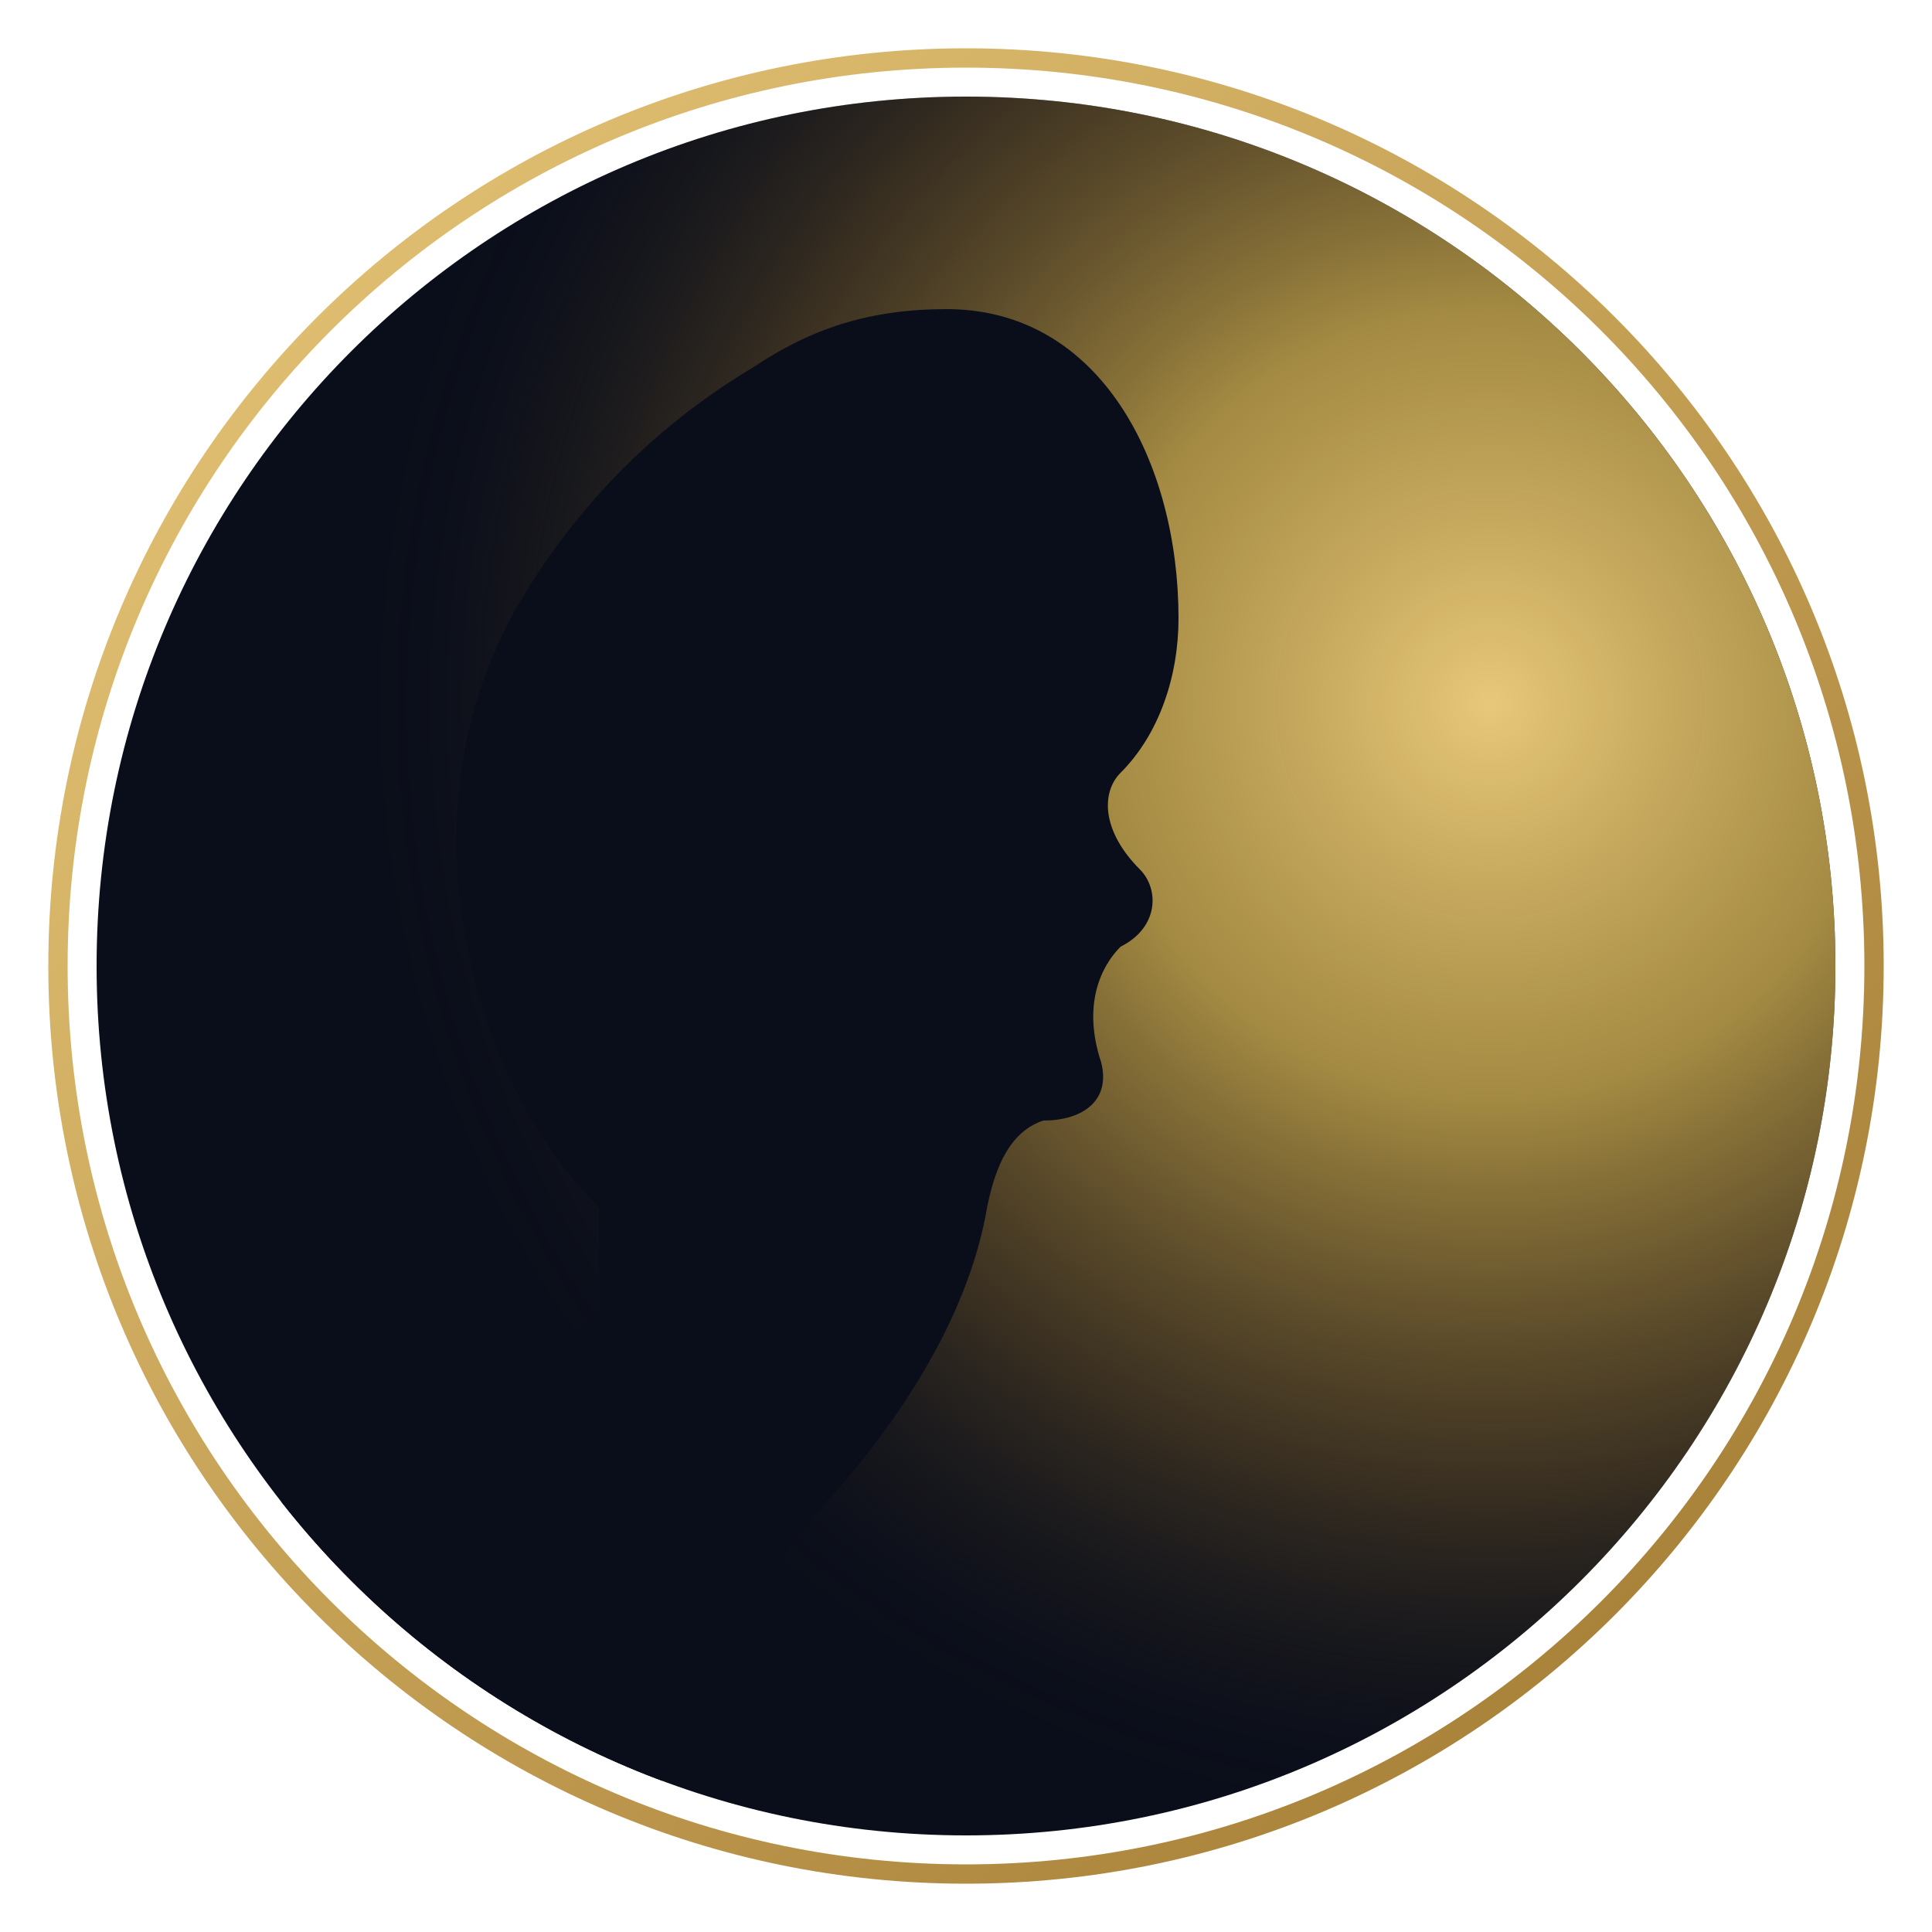
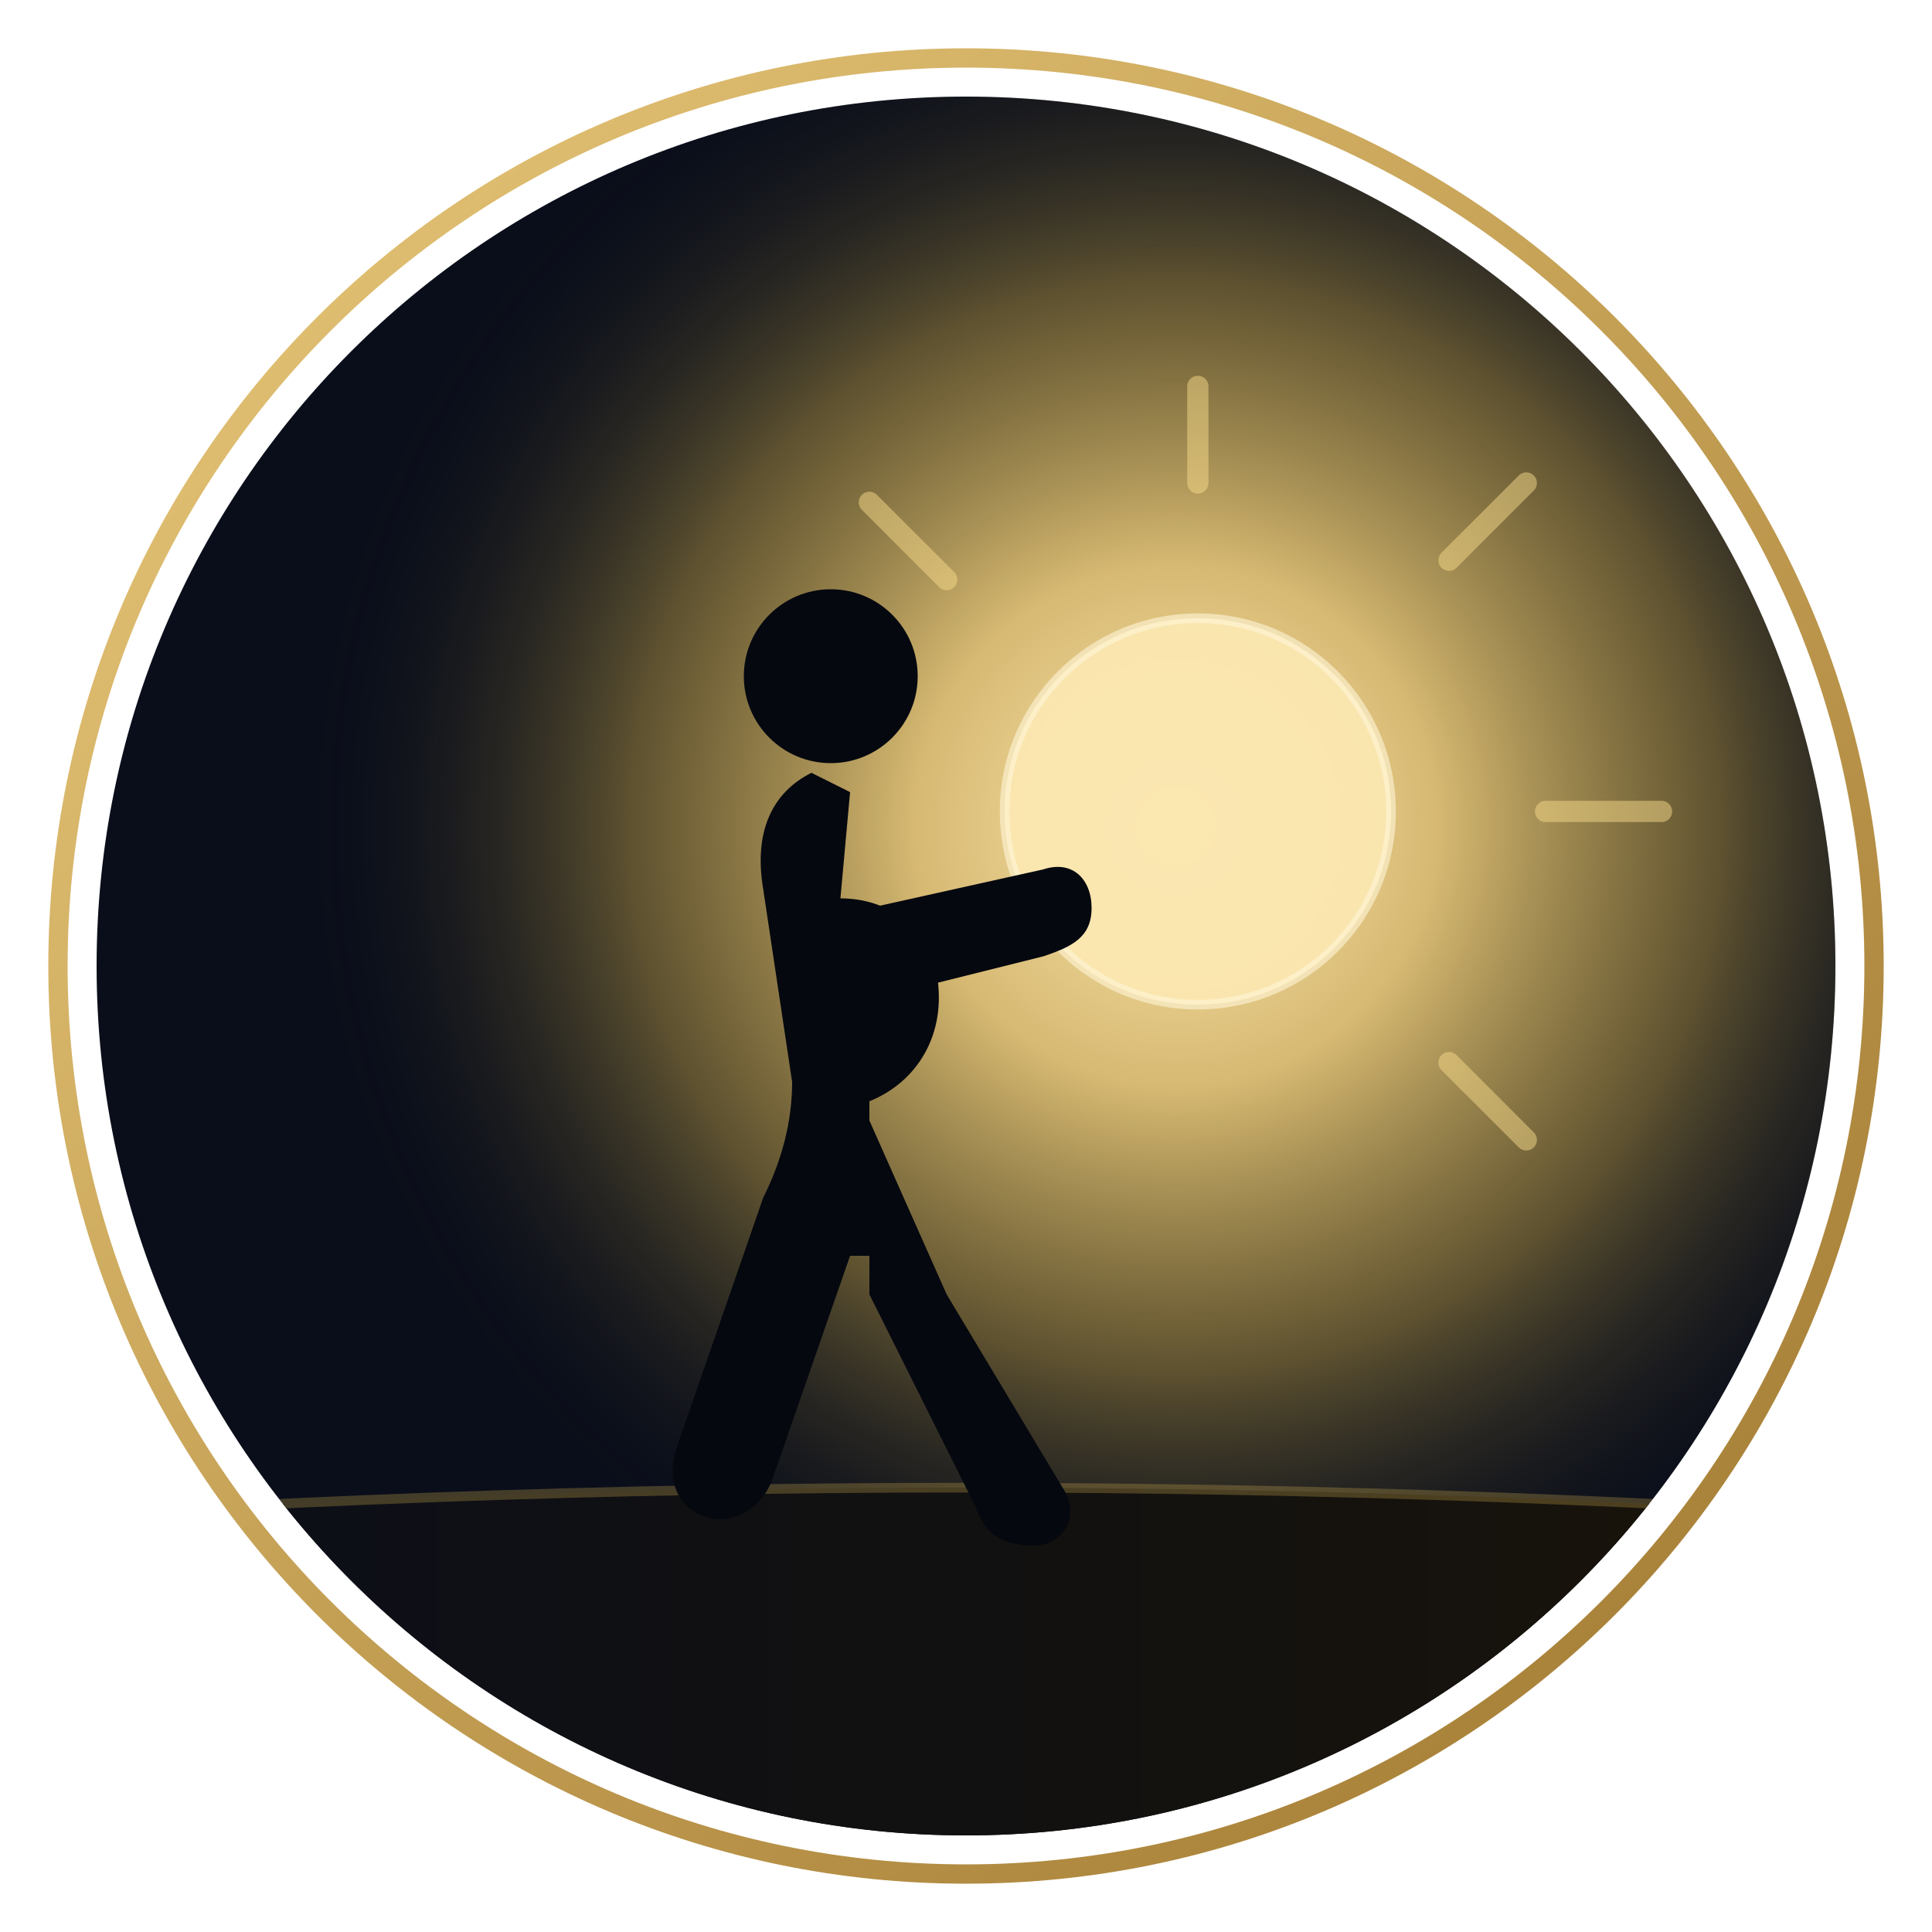
<svg xmlns="http://www.w3.org/2000/svg" viewBox="0 0 200 200">
  <defs>
    <linearGradient id="goldRing" x1="0" y1="0" x2="1" y2="1">
      <stop offset="0%" stop-color="#e8c87a" />
      <stop offset="100%" stop-color="#a07830" />
    </linearGradient>
    <clipPath id="circle">
      <circle cx="100" cy="100" r="90" />
    </clipPath>
-     <radialGradient id="glow" cx="0.8" cy="0.35" r="0.65">
-       <stop offset="0%" stop-color="#e8c87a" stop-opacity="1" />
-       <stop offset="35%" stop-color="#c9a84c" stop-opacity="0.8" />
-       <stop offset="70%" stop-color="#a07830" stop-opacity="0.3" />
+     <radialGradient id="sun" cx="0.62" cy="0.42" r="0.5">
+       <stop offset="0%" stop-color="#fbe7b0" stop-opacity="1" />
+       <stop offset="30%" stop-color="#e8c87a" stop-opacity="0.92" />
+       <stop offset="62%" stop-color="#c9a84c" stop-opacity="0.45" />
      <stop offset="100%" stop-color="#0a0e1a" stop-opacity="0" />
    </radialGradient>
+     <linearGradient id="ground" x1="0" y1="0" x2="1" y2="0">
+       <stop offset="0%" stop-color="#0a0e1a" />
+       <stop offset="100%" stop-color="#1a1408" />
+     </linearGradient>
  </defs>
  <circle cx="100" cy="100" r="94" fill="none" stroke="url(#goldRing)" stroke-width="2" />
  <circle cx="100" cy="100" r="90" fill="#0a0e1a" />
-   <circle cx="100" cy="100" r="90" fill="url(#glow)" clip-path="url(#circle)" />
-   <path clip-path="url(#circle)" fill="#0a0e1a" d="     M 15,195     C 15,170 25,155 40,148     C 50,143 58,140 62,136     L 62,125     C 55,118 50,108 48,96     C 46,84 48,72 54,62     C 60,52 68,44 78,38     C 84,34 90,32 98,32     C 106,32 112,36 116,42     C 120,48 122,56 122,64     C 122,70 120,76 116,80     C 114,82 114,86 118,90     C 120,92 120,96 116,98     C 114,100 112,104 114,110     C 115,114 112,116 108,116     C 105,117 103,120 102,126     C 100,136 94,146 86,155     C 78,164 72,174 68,186     L 65,195     Z   " />
+   <g clip-path="url(#circle)">
+     <circle cx="100" cy="100" r="90" fill="url(#sun)" />
+     <circle cx="124" cy="84" r="20" fill="#fbe7b0" opacity="0.95" />
+     <circle cx="124" cy="84" r="20" fill="none" stroke="#fff6d8" stroke-width="1" opacity="0.6" />
+     <g stroke="#f5d98a" stroke-width="2.2" stroke-linecap="round" opacity="0.5">
+       <line x1="124" y1="50" x2="124" y2="40" />
+       <line x1="150" y1="58" x2="158" y2="50" />
+       <line x1="160" y1="84" x2="172" y2="84" />
+       <line x1="150" y1="110" x2="158" y2="118" />
+       <line x1="98" y1="60" x2="90" y2="52" />
+     </g>
+     <path d="M -10,158 Q 100,150 210,158 L 210,210 L -10,210 Z" fill="url(#ground)" />
+     <path d="M -10,158 Q 100,150 210,158" fill="none" stroke="#c9a84c" stroke-width="1" opacity="0.3" />
+     <g fill="#05080f">
+       <circle cx="86" cy="70" r="9" />
+       <path d="M 84,80 C 80,82 78,86 79,92 L 82,112 C 82,116 81,120 79,124 L 70,150 C 69,153 70,156 73,157 C 76,158 79,156 80,153 L 88,130 L 90,130 L 90,114 C 95,112 98,107 97,101 C 96,96 92,93 87,93 L 88,82 Z" />
+       <path d="M 90,116 L 98,134 L 110,154 C 112,157 110,160 107,160 C 104,160 102,159 101,156 L 90,134 Z" />
+       <path d="M 90,94 L 108,90 C 111,89 113,91 113,94 C 113,97 111,98 108,99 L 92,103 Z" />
+     </g>
+   </g>
</svg>
